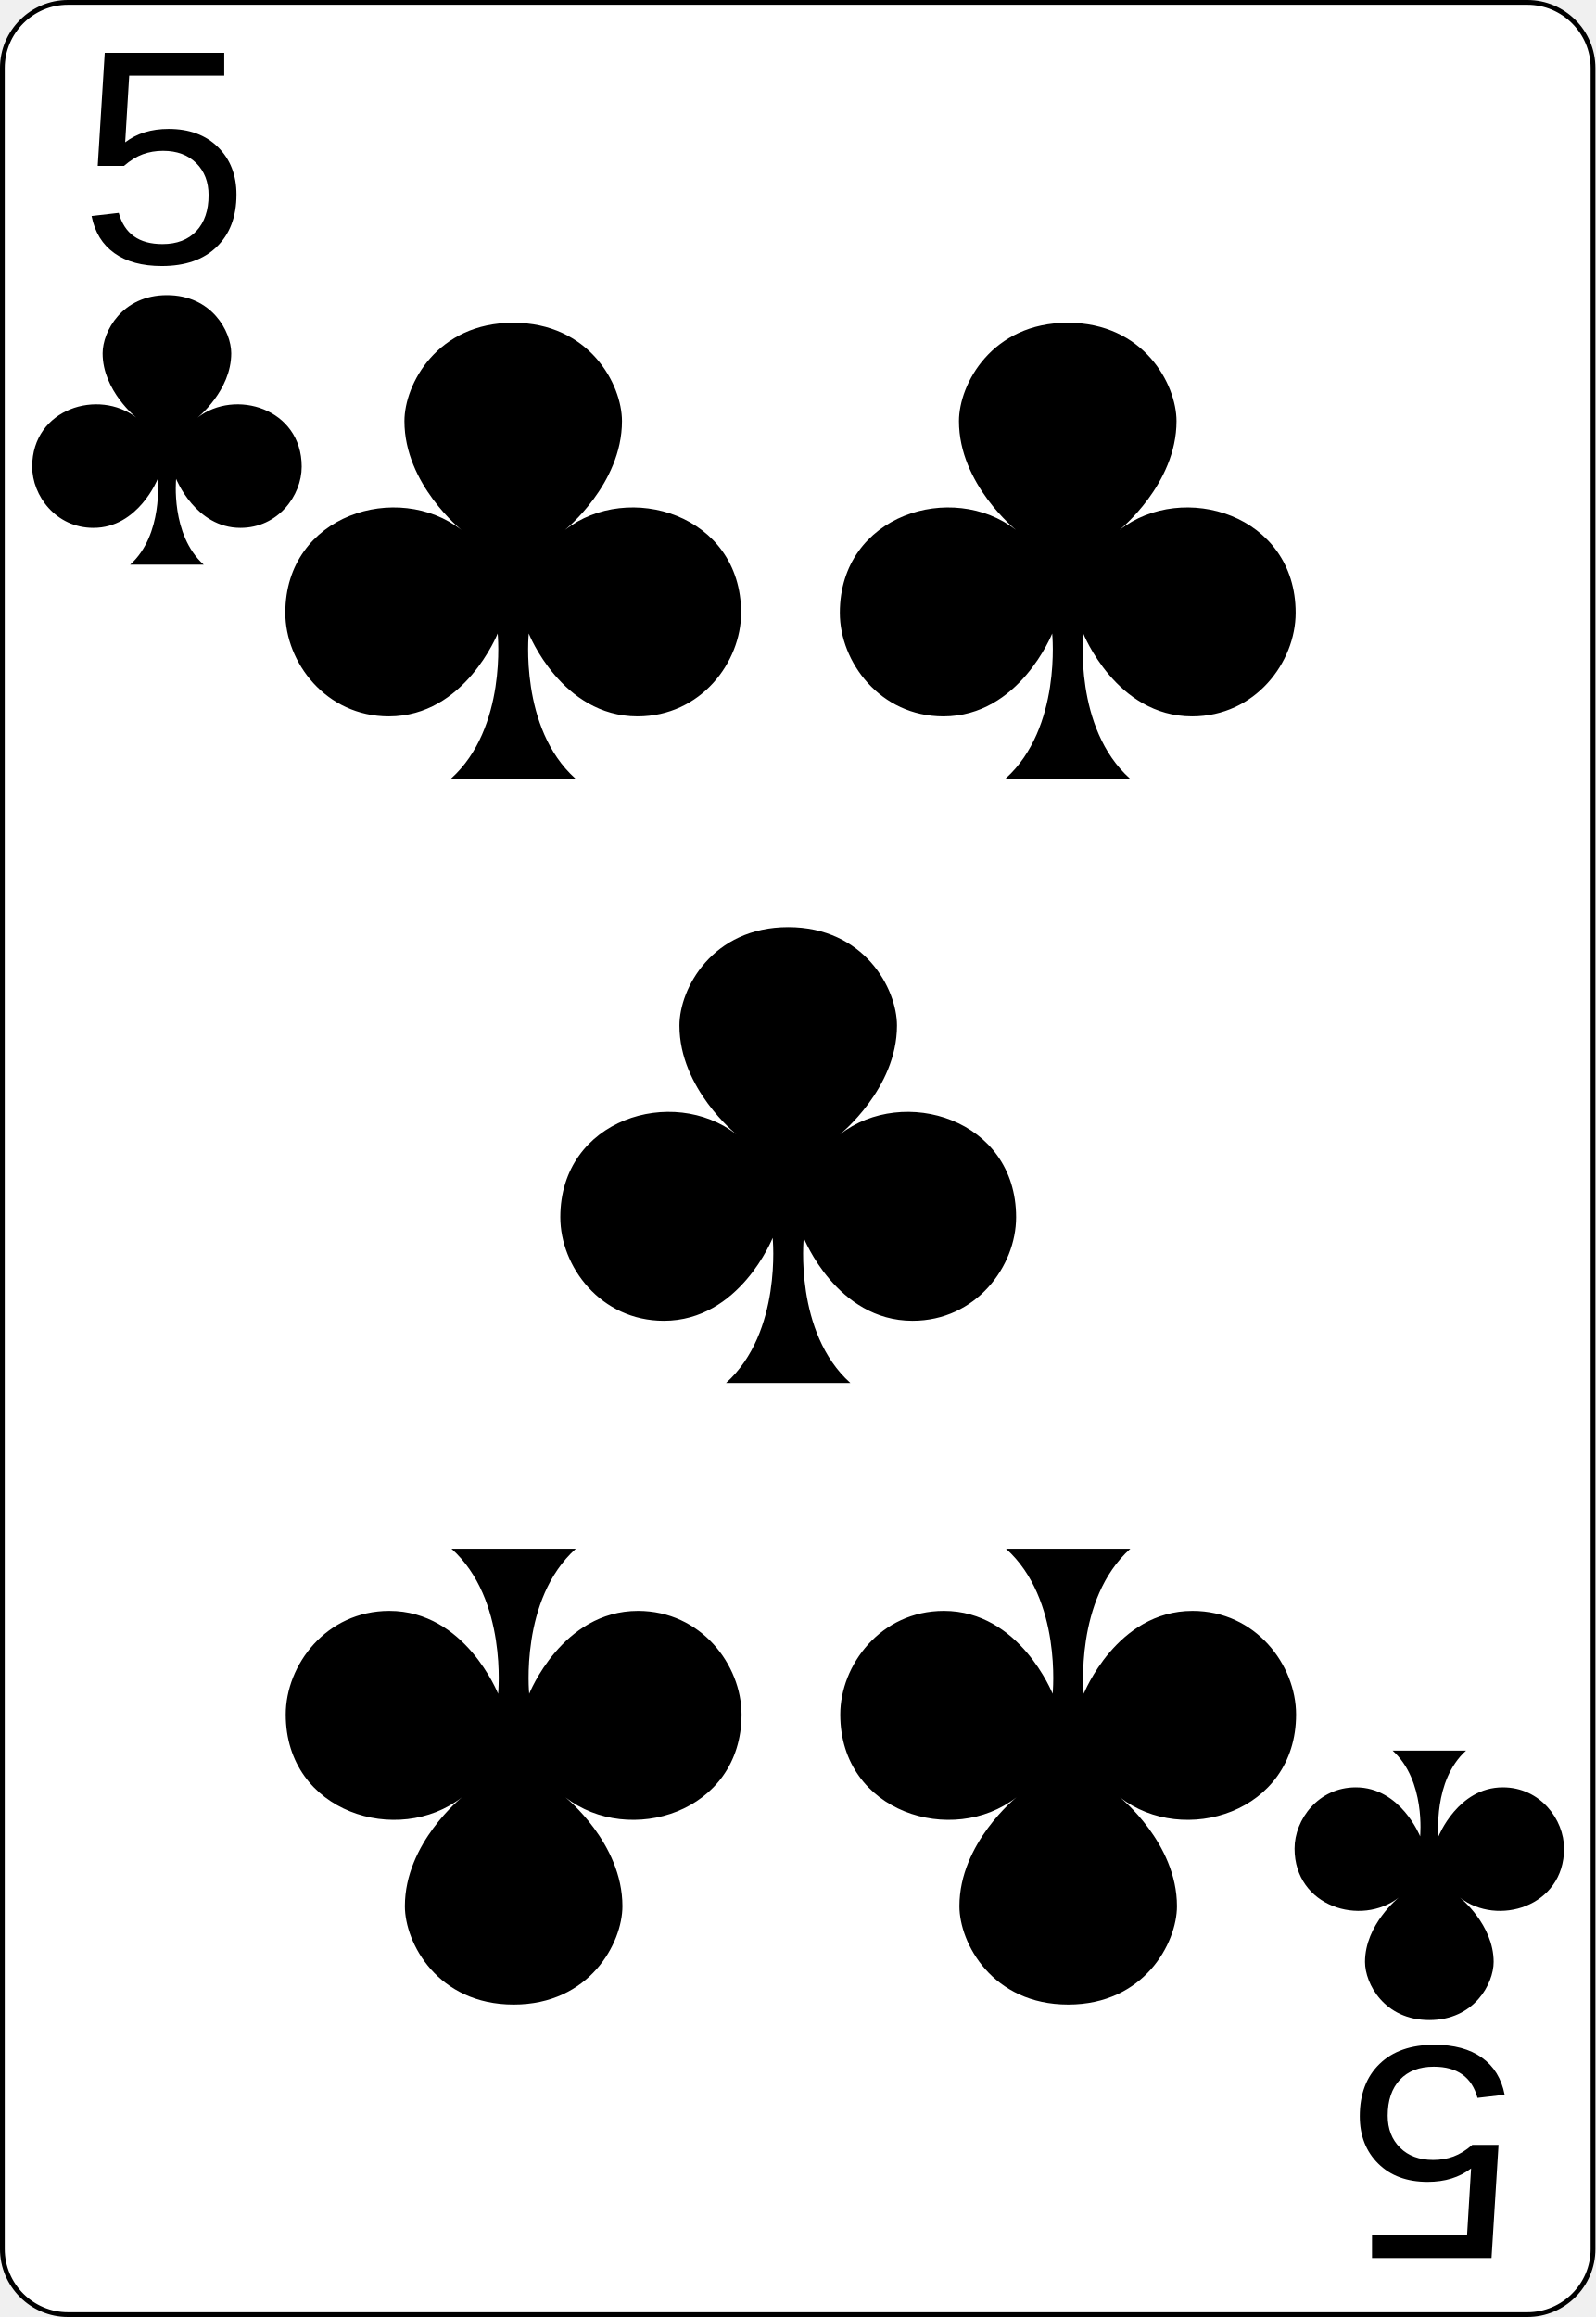
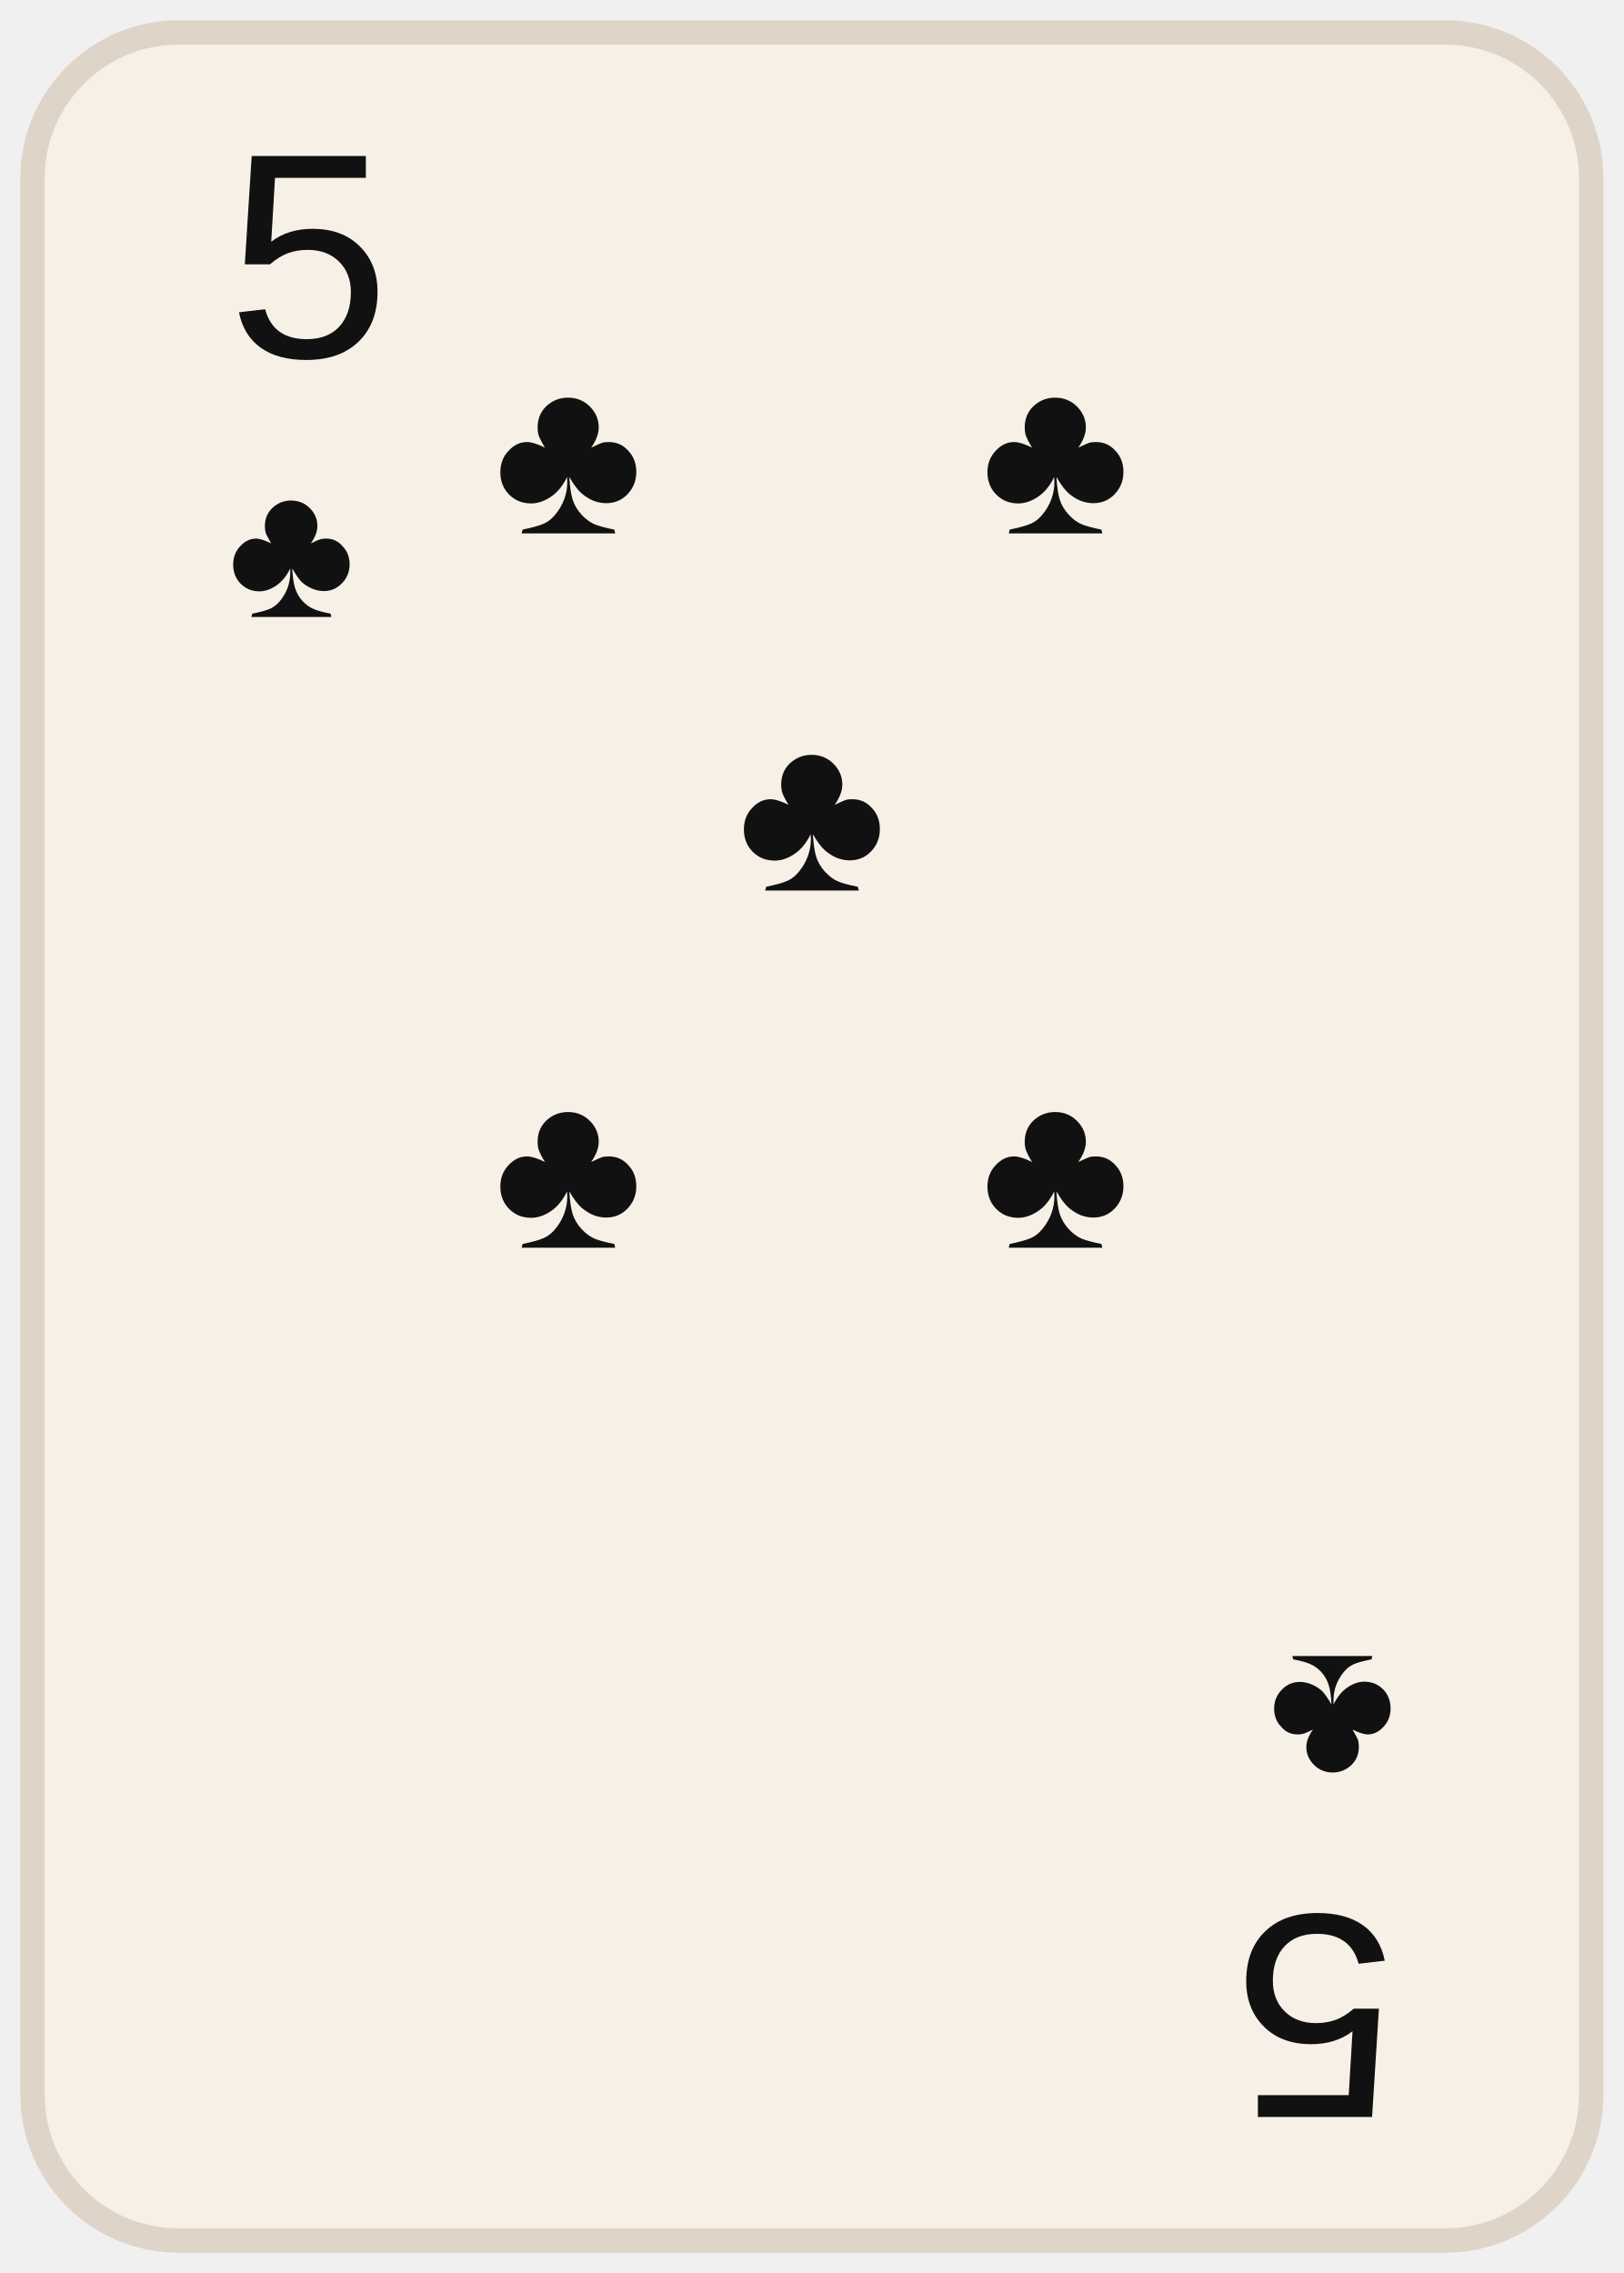
- <svg xmlns="http://www.w3.org/2000/svg" xml:space="preserve" width="222.783" height="323.556" viewBox="0 0 167.087 242.667">
-   <g style="fill-rule:nonzero;clip-rule:nonzero;stroke:#000;stroke-miterlimit:4">
-     <path d="M166.837 235.548c0 3.777-3.087 6.869-6.871 6.869H7.11c-3.775 0-6.861-3.092-6.861-6.87V7.12C.25 3.343 3.336.25 7.11.25h152.856c3.784 0 6.87 3.093 6.87 6.87z" style="fill:#fff;stroke-width:.5" />
+ <svg xmlns="http://www.w3.org/2000/svg" viewBox="0 0 100 140" role="img" aria-label="5 of C">
+   <rect x="2" y="2" width="96" height="136" rx="9" fill="#f7f0e6" stroke="#ded5c8" stroke-width="1.5" />
+   <text x="14" y="22" fill="#111111" font-family="Haskoy, -apple-system, Segoe UI, Arial, sans-serif" font-size="18" font-weight="500">5</text>
+   <text x="14" y="38" fill="#111111" font-family="Haskoy, -apple-system, Segoe UI, Arial, sans-serif" font-size="12" font-weight="500">♣</text>
+   <g>
+     <text x="35" y="28" text-anchor="middle" dominant-baseline="central" fill="#111111" font-family="Haskoy, -apple-system, Segoe UI, Arial, sans-serif" font-size="14" font-weight="500">♣</text>
+     <text x="65" y="28" text-anchor="middle" dominant-baseline="central" fill="#111111" font-family="Haskoy, -apple-system, Segoe UI, Arial, sans-serif" font-size="14" font-weight="500">♣</text>
+     <text x="50" y="50" text-anchor="middle" dominant-baseline="central" fill="#111111" font-family="Haskoy, -apple-system, Segoe UI, Arial, sans-serif" font-size="14" font-weight="500">♣</text>
+     <text x="35" y="72" text-anchor="middle" dominant-baseline="central" fill="#111111" font-family="Haskoy, -apple-system, Segoe UI, Arial, sans-serif" font-size="14" font-weight="500">♣</text>
+     <text x="65" y="72" text-anchor="middle" dominant-baseline="central" fill="#111111" font-family="Haskoy, -apple-system, Segoe UI, Arial, sans-serif" font-size="14" font-weight="500">♣</text>
  </g>
-   <text xml:space="preserve" x="8.311" y="27.548" style="font-size:32px;font-style:normal;font-weight:400;line-height:125%;letter-spacing:0;word-spacing:0;fill:#000;fill-opacity:1;stroke:none;font-family:Bitstream Vera Sans">
-     <tspan x="8.311" y="27.548" style="font-style:normal;font-variant:normal;font-weight:400;font-stretch:normal;font-family:Arial;-inkscape-font-specification:Arial">5</tspan>
-   </text>
-   <path d="M50.291 22.698s2.375-1.9 2.375-4.534c0-1.542-1.369-4.102-4.534-4.102s-4.534 2.561-4.534 4.102c0 2.634 2.375 4.534 2.375 4.534-2.638-2.055-7.34-.652-7.34 3.455 0 2.056 1.68 4.318 4.317 4.318 3.165 0 4.534-3.455 4.534-3.455s.402 3.938-1.943 6.046h5.182c-2.345-2.107-1.943-6.046-1.943-6.046s1.37 3.455 4.534 3.455c2.64 0 4.318-2.263 4.318-4.318 0-4.107-4.703-5.51-7.34-3.455" style="fill:#000" transform="translate(-54.025 10.018)scale(1.48565)" />
-   <text xml:space="preserve" x="-158.864" y="-214.467" style="font-size:32px;font-style:normal;font-weight:400;line-height:125%;letter-spacing:0;word-spacing:0;fill:#000;fill-opacity:1;stroke:none;font-family:Bitstream Vera Sans" transform="scale(-1)">
-     <tspan x="-158.864" y="-214.467" style="font-style:normal;font-variant:normal;font-weight:400;font-stretch:normal;font-family:Arial;-inkscape-font-specification:Arial">5</tspan>
-   </text>
-   <path d="M50.291 22.698s2.375-1.9 2.375-4.534c0-1.542-1.369-4.102-4.534-4.102s-4.534 2.561-4.534 4.102c0 2.634 2.375 4.534 2.375 4.534-2.638-2.055-7.34-.652-7.34 3.455 0 2.056 1.68 4.318 4.317 4.318 3.165 0 4.534-3.455 4.534-3.455s.402 3.938-1.943 6.046h5.182c-2.345-2.107-1.943-6.046-1.943-6.046s1.37 3.455 4.534 3.455c2.64 0 4.318-2.263 4.318-4.318 0-4.107-4.703-5.51-7.34-3.455" style="fill:#000" transform="translate(221.2 232.462)scale(-1.48565)" />
-   <path d="M50.291 22.698s2.375-1.9 2.375-4.534c0-1.542-1.369-4.102-4.534-4.102s-4.534 2.561-4.534 4.102c0 2.634 2.375 4.534 2.375 4.534-2.638-2.055-7.34-.652-7.34 3.455 0 2.056 1.68 4.318 4.317 4.318 3.165 0 4.534-3.455 4.534-3.455s.402 3.938-1.943 6.046h5.182c-2.345-2.107-1.943-6.046-1.943-6.046s1.37 3.455 4.534 3.455c2.64 0 4.318-2.263 4.318-4.318 0-4.107-4.703-5.51-7.34-3.455" style="fill:#000" transform="translate(-67.188 -1.531)scale(2.51258)" />
-   <path d="M50.291 22.698s2.375-1.9 2.375-4.534c0-1.542-1.369-4.102-4.534-4.102s-4.534 2.561-4.534 4.102c0 2.634 2.375 4.534 2.375 4.534-2.638-2.055-7.34-.652-7.34 3.455 0 2.056 1.68 4.318 4.317 4.318 3.165 0 4.534-3.455 4.534-3.455s.402 3.938-1.943 6.046h5.182c-2.345-2.107-1.943-6.046-1.943-6.046s1.37 3.455 4.534 3.455c2.64 0 4.318-2.263 4.318-4.318 0-4.107-4.703-5.51-7.34-3.455" style="fill:#000" transform="translate(174.73 245.275)scale(-2.51258)" />
-   <path d="M50.291 22.698s2.375-1.9 2.375-4.534c0-1.542-1.369-4.102-4.534-4.102s-4.534 2.561-4.534 4.102c0 2.634 2.375 4.534 2.375 4.534-2.638-2.055-7.34-.652-7.34 3.455 0 2.056 1.68 4.318 4.317 4.318 3.165 0 4.534-3.455 4.534-3.455s.402 3.938-1.943 6.046h5.182c-2.345-2.107-1.943-6.046-1.943-6.046s1.37 3.455 4.534 3.455c2.64 0 4.318-2.263 4.318-4.318 0-4.107-4.703-5.51-7.34-3.455" style="fill:#000" transform="translate(-9.112 -1.531)scale(2.51258)" />
-   <path d="M50.291 22.698s2.375-1.9 2.375-4.534c0-1.542-1.369-4.102-4.534-4.102s-4.534 2.561-4.534 4.102c0 2.634 2.375 4.534 2.375 4.534-2.638-2.055-7.34-.652-7.34 3.455 0 2.056 1.68 4.318 4.317 4.318 3.165 0 4.534-3.455 4.534-3.455s.402 3.938-1.943 6.046h5.182c-2.345-2.107-1.943-6.046-1.943-6.046s1.37 3.455 4.534 3.455c2.64 0 4.318-2.263 4.318-4.318 0-4.107-4.703-5.51-7.34-3.455" style="fill:#000" transform="translate(232.806 245.275)scale(-2.51258)" />
-   <path d="M50.291 22.698s2.375-1.9 2.375-4.534c0-1.542-1.369-4.102-4.534-4.102s-4.534 2.561-4.534 4.102c0 2.634 2.375 4.534 2.375 4.534-2.638-2.055-7.34-.652-7.34 3.455 0 2.056 1.68 4.318 4.317 4.318 3.165 0 4.534-3.455 4.534-3.455s.402 3.938-1.943 6.046h5.182c-2.345-2.107-1.943-6.046-1.943-6.046s1.37 3.455 4.534 3.455c2.64 0 4.318-2.263 4.318-4.318 0-4.107-4.703-5.51-7.34-3.455" style="fill:#000" transform="translate(-38.388 61.77)scale(2.51258)" />
+   <g transform="rotate(180 50 70)">
+     <text x="14" y="22" fill="#111111" font-family="Haskoy, -apple-system, Segoe UI, Arial, sans-serif" font-size="18" font-weight="500">5</text>
+     <text x="14" y="38" fill="#111111" font-family="Haskoy, -apple-system, Segoe UI, Arial, sans-serif" font-size="12" font-weight="500">♣</text>
+   </g>
</svg>
